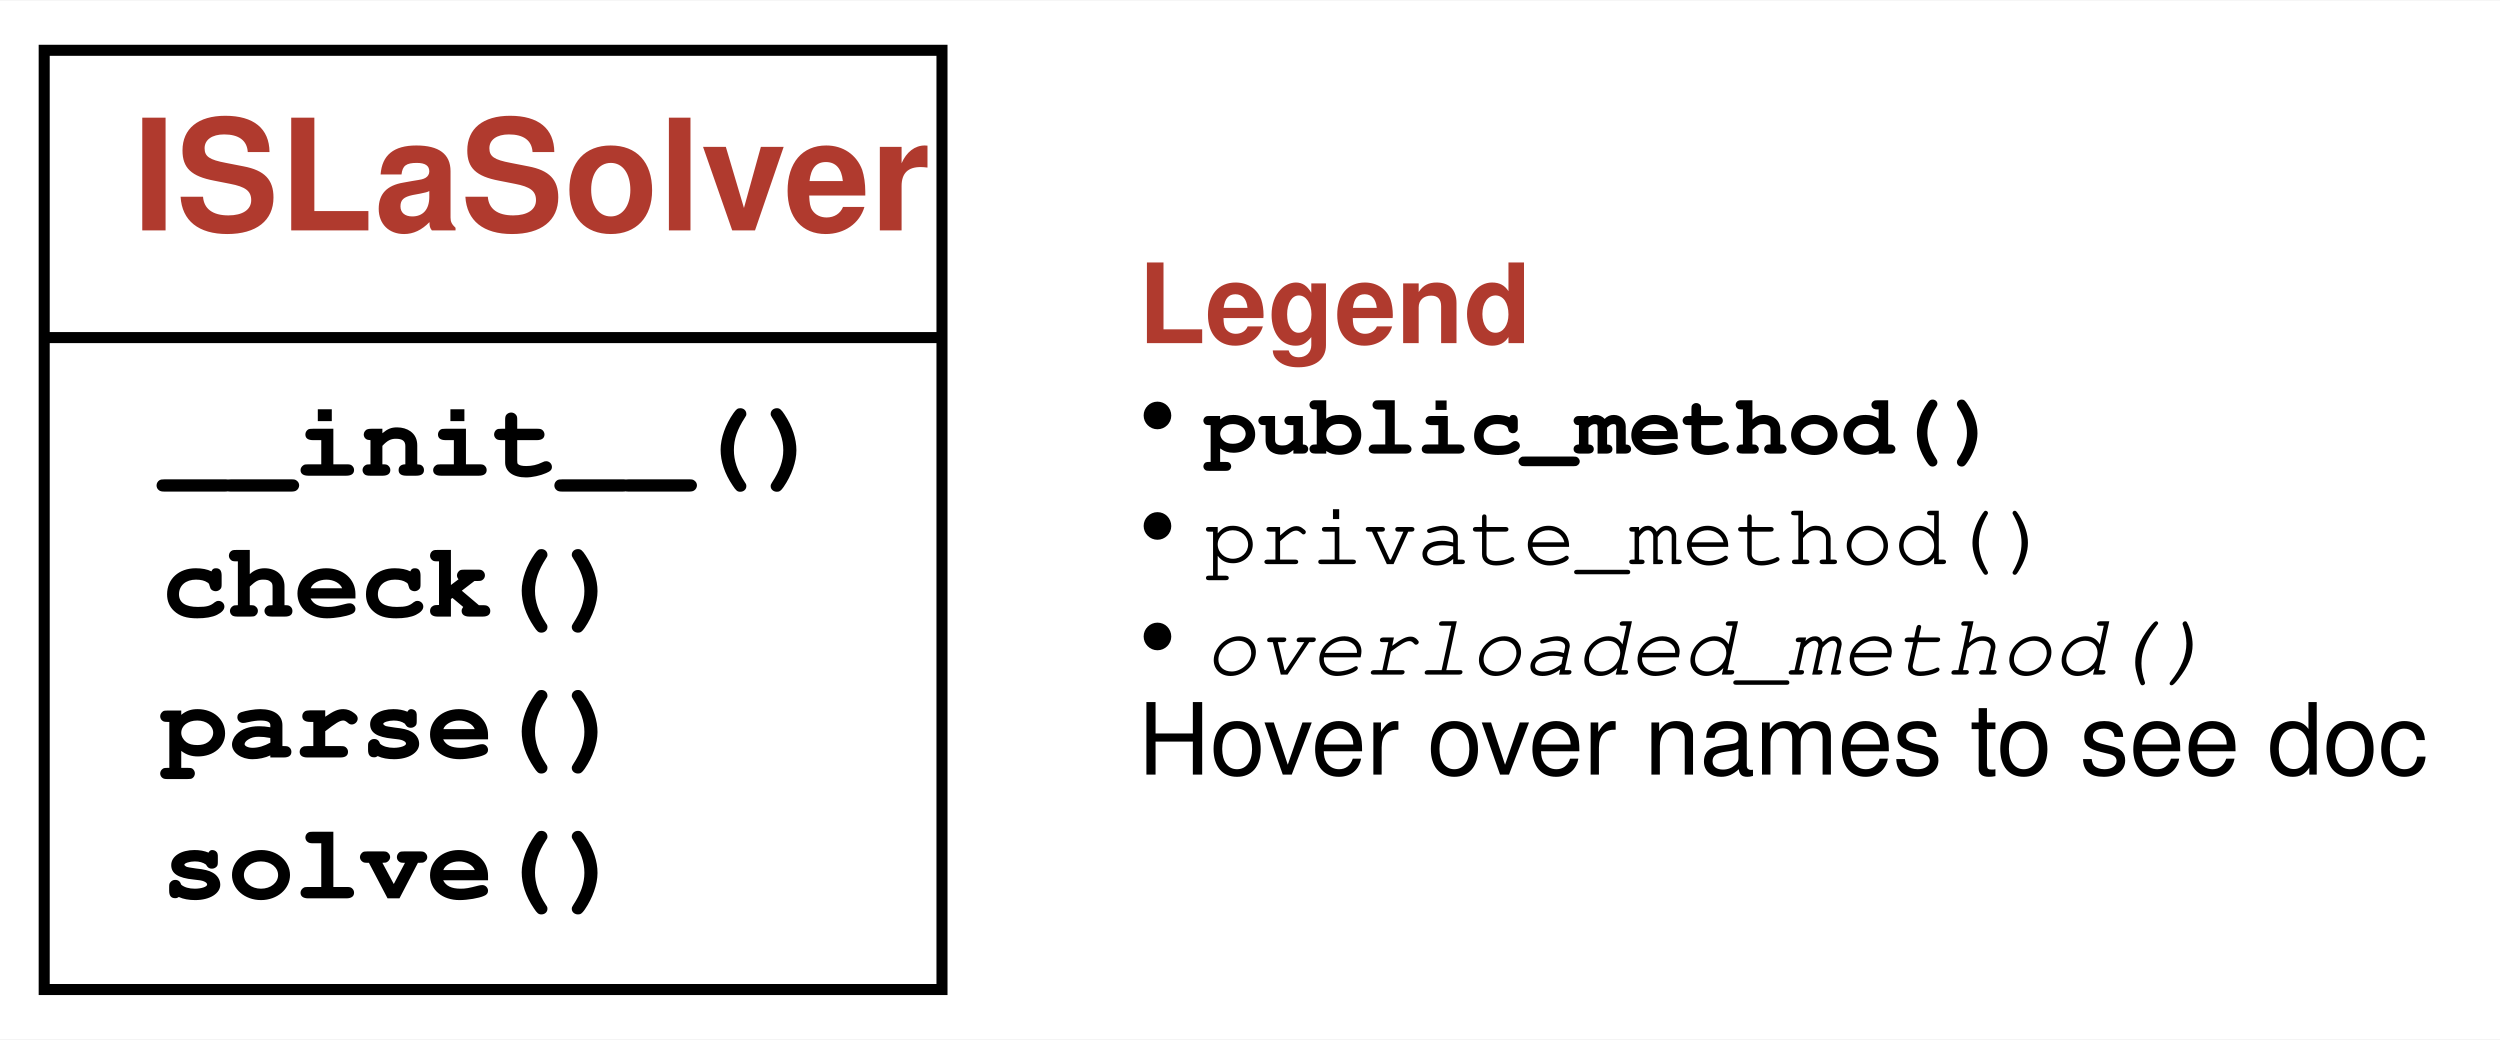
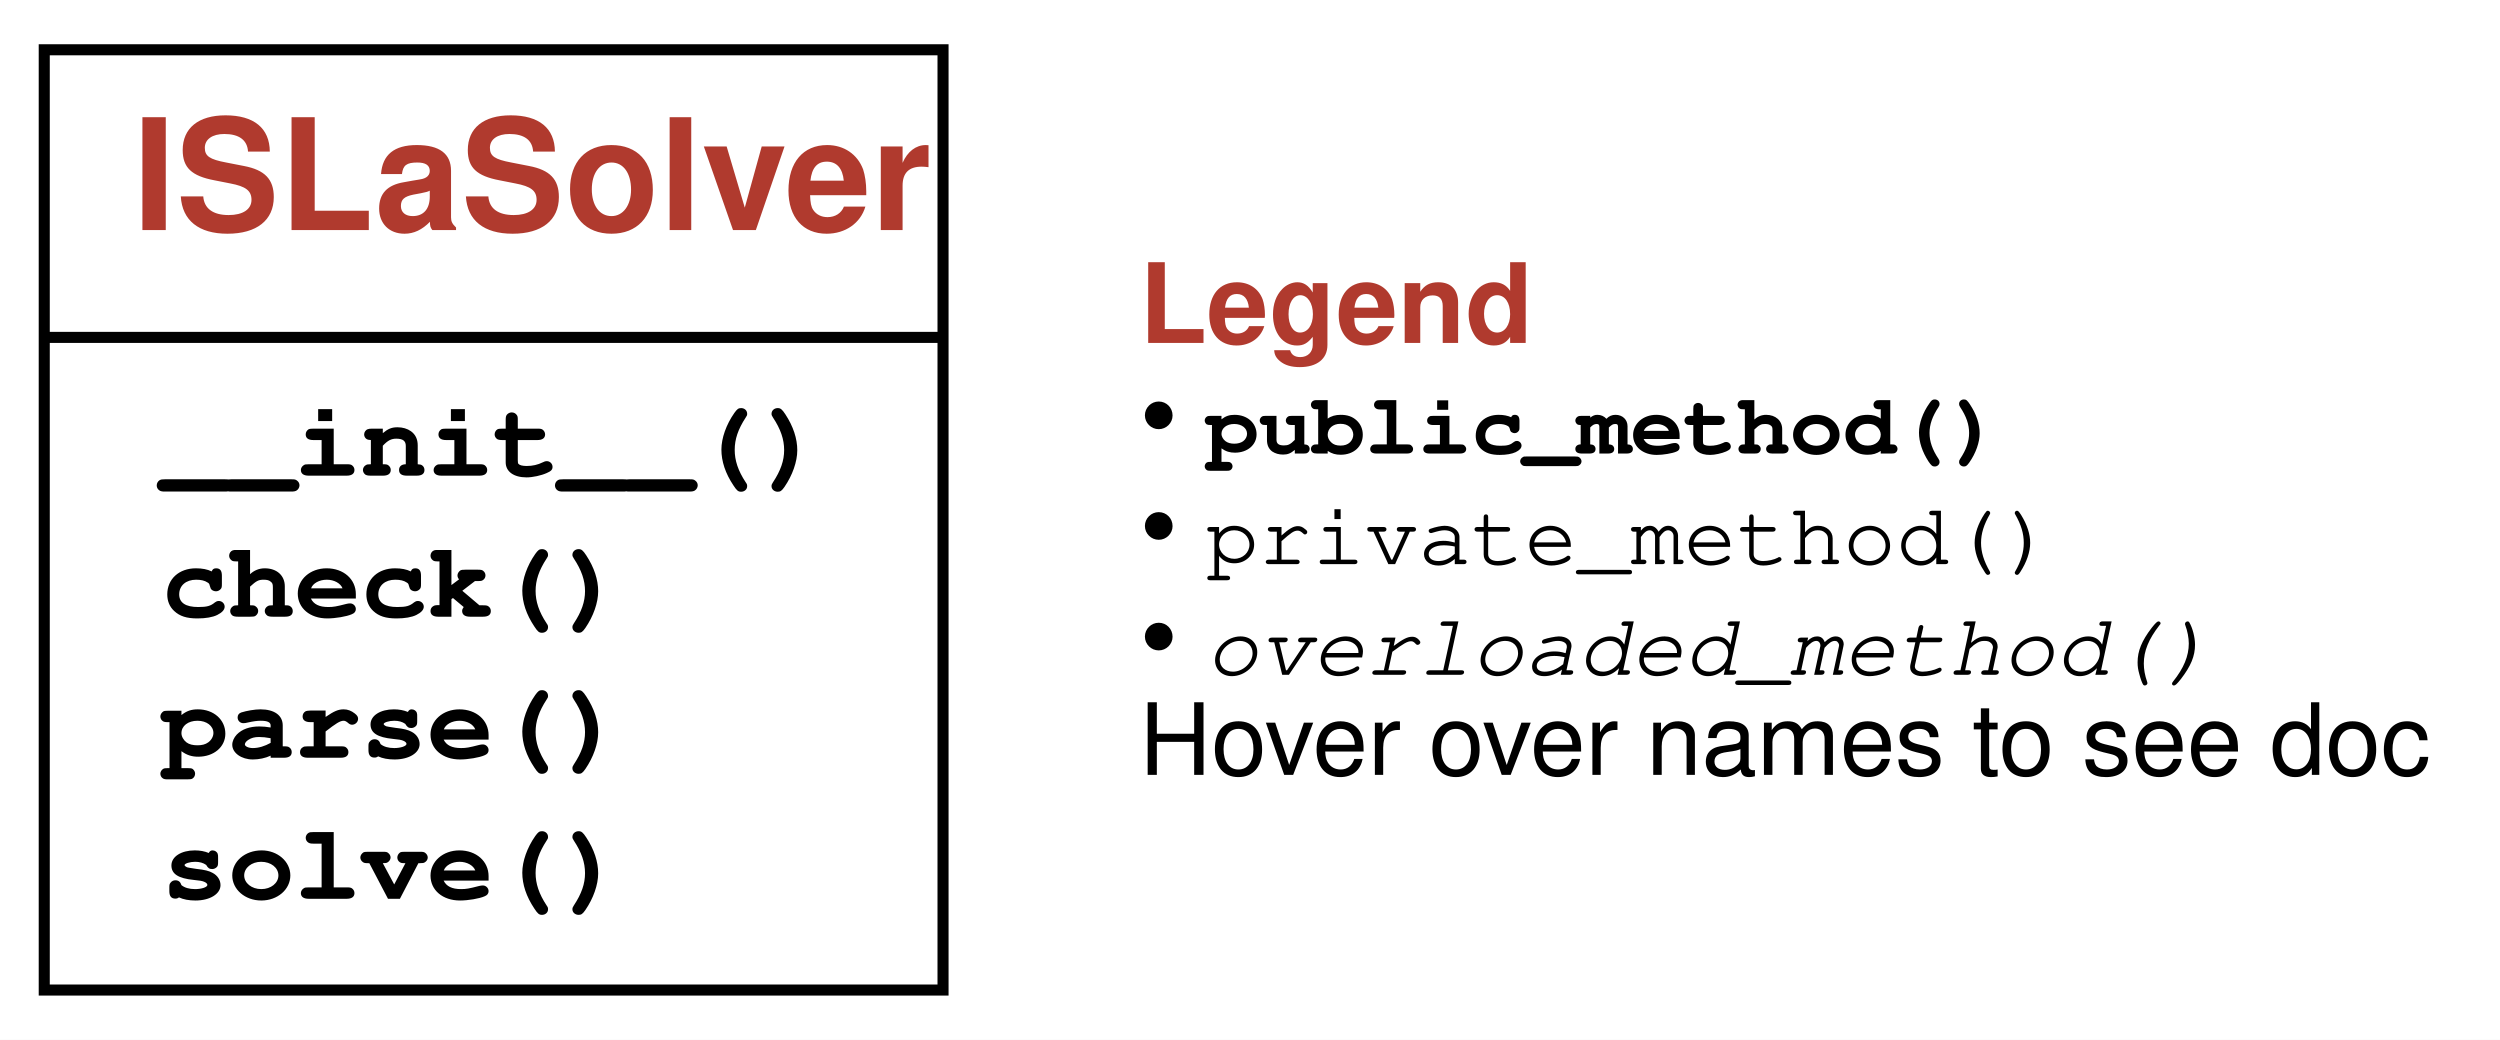
- <svg xmlns="http://www.w3.org/2000/svg" xmlns:xlink="http://www.w3.org/1999/xlink" width="226pt" height="94pt" viewBox="0.00 0.00 226.25 94.00">
+ <svg xmlns="http://www.w3.org/2000/svg" xmlns:xlink="http://www.w3.org/1999/xlink" width="226pt" height="94pt" viewBox="0.00 0.00 226.00 94.00">
  <g id="graph0" class="graph" transform="scale(1 1) rotate(0) translate(4 90)">
    <g id="a_graph0">
      <a xlink:title="ISLaSolver class hierarchy">
        <polygon fill="white" stroke="none" points="-4,4 -4,-90 222.25,-90 222.25,4 -4,4" />
      </a>
    </g>
    <g id="node1" class="node">
      <g id="a_node1">
        <a xlink:href="isla.solver.ipynb" xlink:title="class ISLaSolver:&#10;The solver class for ISLa formulas/constraints. Its top-level methods are&#10;&#10;:meth:`~isla.solver.ISLaSolver.solve`&#10;Use to generate solutions for an ISLa constraint.&#10;&#10;:meth:`~isla.solver.ISLaSolver.check`&#10;Use to check if an ISLa constraint is satisfied for a given input.&#10;&#10;:meth:`~isla.solver.ISLaSolver.parse`&#10;Use to parse and validate an input.&#10;&#10;:meth:`~isla.solver.ISLaSolver.repair`&#10;Use to repair an input such that it satisfies a constraint.&#10;&#10;:meth:`~isla.solver.ISLaSolver.mutate`&#10;Use to mutate an input such that the result satisfies a constraint.">
          <polygon fill="none" stroke="black" points="0,-0.5 0,-85.5 81.25,-85.5 81.25,-0.5 0,-0.5" />
-           <text text-anchor="start" x="8" y="-69.2" font-family="Patua One, Helvetica, sans-serif" font-weight="bold" font-size="14.00" fill="#b03a2e">ISLaSolver</text>
+           <text xml:space="preserve" text-anchor="start" x="8" y="-69.2" font-family="Patua One, Helvetica, sans-serif" font-weight="bold" font-size="14.00" fill="#b03a2e">ISLaSolver</text>
          <polyline fill="none" stroke="black" points="0,-59.5 81.25,-59.5" />
          <g id="a_node1_0">
            <a xlink:href="#" xlink:title="ISLaSolver">
              <g id="a_node1_1">
-                 <a xlink:href="isla.solver.ipynb" xlink:title="__init__(self, grammar: Union[Mapping[str, Sequence[str]], str], formula: Union[isla.language.Formula, str, NoneType] = None, structural_predicates: Set[isla.language.StructuralPredicate] = frozenset({StructuralPredicate(name='inside', arity=2, eval_fun=&lt;function in_tree&gt;), StructuralPredicate(name='level', arity=4, eval_fun=&lt;function level_check&gt;), StructuralPredicate(name='consecutive', arity=2, eval_fun=&lt;function consecutive&gt;), StructuralPredicate(name='before', arity=2, eval_fun=&lt;function is_before&gt;), StructuralPredicate(name='nth', arity=3, eval_fun=&lt;function is_nth&gt;), StructuralPredicate(name='same_position', arity=2, eval_fun=&lt;function is_same_position&gt;), StructuralPredicate(name='after', arity=2, eval_fun=&lt;function is_after&gt;), StructuralPredicate(name='different_position', arity=2, eval_fun=&lt;function is_different_position&gt;), StructuralPredicate(name='direct_child', arity=2, eval_fun=&lt;function is_direct_child&gt;)}), semantic_predicates: Set[isla.language.SemanticPredicate] = frozenset({SemanticPredicate(count, 3)}), max_number_free_instantiations: int = 10, max_number_smt_instantiations: int = 10, max_number_tree_insertion_results: int = 5, enforce_unique_trees_in_queue: bool = False, debug: bool = False, cost_computer: Optional[ForwardRef('CostComputer')] = None, timeout_seconds: Optional[int] = None, global_fuzzer: bool = False, predicates_unique_in_int_arg: Tuple[isla.language.SemanticPredicate, ...] = (SemanticPredicate(count, 3),), fuzzer_factory: Callable[[Mapping[str, Sequence[str]]], isla.fuzzer.GrammarFuzzer] = &lt;function SolverDefaults.&lt;lambda&gt;&gt;, tree_insertion_methods: Optional[int] = None, activate_unsat_support: bool = False, grammar_unwinding_threshold: int = 4, initial_tree: returns.maybe.Maybe[isla.derivation_tree.DerivationTree] = &lt;Nothing&gt;, enable_optimized_z3_queries: bool = True, start_symbol: Optional[str] = None):&#10;The constructor of :class:`~isla.solver.ISLaSolver` accepts a large number of&#10;parameters. However, all but the first one, :code:`grammar`, are *optional.*&#10;&#10;The simplest way to construct an ISLa solver is by only providing it with a&#10;grammar only; it then works like a grammar fuzzer.&#10;&#10;&gt;&gt;&gt; import random&#10;&gt;&gt;&gt; random.seed(1)&#10;&#10;&gt;&gt;&gt; import string&#10;&gt;&gt;&gt; LANG_GRAMMAR = {&#10;...     &quot;&lt;start&gt;&quot;:&#10;...         [&quot;&lt;stmt&gt;&quot;],&#10;...     &quot;&lt;stmt&gt;&quot;:&#10;...         [&quot;&lt;assgn&gt; ; &lt;stmt&gt;&quot;, &quot;&lt;assgn&gt;&quot;],&#10;...     &quot;&lt;assgn&gt;&quot;:&#10;...         [&quot;&lt;var&gt; := &lt;rhs&gt;&quot;],&#10;...     &quot;&lt;rhs&gt;&quot;:&#10;...         [&quot;&lt;var&gt;&quot;, &quot;&lt;digit&gt;&quot;],&#10;...     &quot;&lt;var&gt;&quot;: list(string.ascii_lowercase),&#10;...     &quot;&lt;digit&gt;&quot;: list(string.digits)&#10;... }&#10;&gt;&gt;&gt;&#10;&gt;&gt;&gt; from isla.solver import ISLaSolver&#10;&gt;&gt;&gt; solver = ISLaSolver(LANG_GRAMMAR)&#10;&gt;&gt;&gt;&#10;&gt;&gt;&gt; str(solver.solve())&#10;'d := 9'&#10;&gt;&gt;&gt; str(solver.solve())&#10;'v := n ; s := r'&#10;&#10;:param grammar: The underlying grammar; either, as a &quot;Fuzzing Book&quot; dictionary&#10;or in BNF syntax.&#10;:param formula: The formula to solve; either a string or a readily parsed&#10;formula. If no formula is given, a default `true` constraint is assumed, and&#10;the solver falls back to a grammar fuzzer. The number of produced solutions&#10;will then be bound by `max_number_free_instantiations`.&#10;:param structural_predicates: Structural predicates to use when parsing a&#10;formula.&#10;:param semantic_predicates: Semantic predicates to use when parsing a formula.&#10;:param max_number_free_instantiations: Number of times that nonterminals that&#10;are not bound by any formula should be expanded by a coverage-based fuzzer.&#10;:param max_number_smt_instantiations: Number of solutions of SMT formulas that&#10;should be produced.&#10;:param max_number_tree_insertion_results: The maximum number of results when&#10;solving existential quantifiers by tree insertion.&#10;:param enforce_unique_trees_in_queue: If true, states with the same tree as an&#10;already existing tree in the queue are discarded, irrespectively of the&#10;constraint.&#10;:param debug: If true, debug information about the evolution of states is&#10;collected, notably in the field state_tree. The root of the tree is in the&#10;field state_tree_root. The field costs stores the computed cost values for&#10;all new nodes.&#10;:param cost_computer: The `CostComputer` class for computing the cost relevant&#10;to placing states in ISLa's queue.&#10;:param timeout_seconds: Number of seconds after which the solver will terminate.&#10;:param global_fuzzer: If set to True, only one coverage-guided grammar fuzzer&#10;object is used to finish off unconstrained open derivation trees throughout&#10;the whole generation time. This may be beneficial for some targets; e.g., we&#10;experienced that CSV works significantly faster. However, the achieved k-path&#10;coverage can be lower with that setting.&#10;:param predicates_unique_in_int_arg: This is needed in certain cases for&#10;instantiating universal integer quantifiers. The supplied predicates should&#10;have exactly one integer argument, and hold for exactly one integer value&#10;once all other parameters are fixed.&#10;:param fuzzer_factory: Constructor of the fuzzer to use for instantiating&#10;&quot;free&quot; nonterminals.&#10;:param tree_insertion_methods: Combination of methods to use for existential&#10;quantifier elimination by tree insertion. Full selection: `DIRECT_EMBEDDING &amp;&#10;SELF_EMBEDDING &amp; CONTEXT_ADDITION`.&#10;:param activate_unsat_support: Set to True if you assume that a formula might&#10;be unsatisfiable. This triggers additional tests for unsatisfiability that&#10;reduce input generation performance, but might ensure termination (with a&#10;negative solver result) for unsatisfiable problems for which the solver could&#10;otherwise diverge.&#10;:param grammar_unwinding_threshold: When querying the SMT solver, ISLa passes a&#10;regular expression for the syntax of the involved nonterminals. If this&#10;syntax is not regular, we unwind the respective part in the reference grammar&#10;up to a depth of `grammar_unwinding_threshold`. If this is too shallow, it can&#10;happen that an equation etc. cannot be solved; if it is too deep, it can&#10;negatively impact performance (and quite tremendously so).&#10;:param initial_tree: An initial input tree for the queue, if the solver shall&#10;not start from the tree `(&lt;start&gt;, None)`.&#10;:param enable_optimized_z3_queries: Enables preprocessing of Z3 queries (mainly&#10;numeric problems concerning things like length). This can improve performance&#10;significantly; however, it might happen that certain problems cannot be solved&#10;anymore. In that case, this option can/should be deactivated.&#10;:param start_symbol: This is an alternative to `initial_tree` for starting with&#10;a start symbol different form `&lt;start&gt;`. If `start_symbol` is provided, a tree&#10;consisting of a single root node with the value of `start_symbol` is chosen as&#10;initial tree.">
-                   <text text-anchor="start" x="10.62" y="-47" font-family="'Fira Mono', 'Source Code Pro', 'Courier', monospace" font-weight="bold" font-size="10.00">__init__()</text>
+                 <a xlink:href="isla.solver.ipynb" xlink:title="__init__(self, grammar: Union[Mapping[str, Sequence[str]], str], formula: Union[isla.language.Formula, str, NoneType] = None, structural_predicates: Set[isla.language.StructuralPredicate] = frozenset({StructuralPredicate(name='different_position', arity=2, eval_fun=&lt;function is_different_position&gt;), StructuralPredicate(name='inside', arity=2, eval_fun=&lt;function in_tree&gt;), StructuralPredicate(name='direct_child', arity=2, eval_fun=&lt;function is_direct_child&gt;), StructuralPredicate(name='after', arity=2, eval_fun=&lt;function is_after&gt;), StructuralPredicate(name='same_position', arity=2, eval_fun=&lt;function is_same_position&gt;), StructuralPredicate(name='before', arity=2, eval_fun=&lt;function is_before&gt;), StructuralPredicate(name='consecutive', arity=2, eval_fun=&lt;function consecutive&gt;), StructuralPredicate(name='level', arity=4, eval_fun=&lt;function level_check&gt;), StructuralPredicate(name='nth', arity=3, eval_fun=&lt;function is_nth&gt;)}), semantic_predicates: Set[isla.language.SemanticPredicate] = frozenset({SemanticPredicate(count, 3)}), max_number_free_instantiations: int = 10, max_number_smt_instantiations: int = 10, max_number_tree_insertion_results: int = 5, enforce_unique_trees_in_queue: bool = False, debug: bool = False, cost_computer: Optional[ForwardRef('CostComputer')] = None, timeout_seconds: Optional[int] = None, global_fuzzer: bool = False, predicates_unique_in_int_arg: Tuple[isla.language.SemanticPredicate, ...] = (SemanticPredicate(count, 3),), fuzzer_factory: Callable[[Mapping[str, Sequence[str]]], isla.fuzzer.GrammarFuzzer] = &lt;function SolverDefaults.&lt;lambda&gt;&gt;, tree_insertion_methods: Optional[int] = None, activate_unsat_support: bool = False, grammar_unwinding_threshold: int = 4, initial_tree: returns.maybe.Maybe[isla.derivation_tree.DerivationTree] = &lt;Nothing&gt;, enable_optimized_z3_queries: bool = True, start_symbol: Optional[str] = None):&#10;The constructor of :class:`~isla.solver.ISLaSolver` accepts a large number of&#10;parameters. However, all but the first one, :code:`grammar`, are *optional.*&#10;&#10;The simplest way to construct an ISLa solver is by only providing it with a&#10;grammar only; it then works like a grammar fuzzer.&#10;&#10;&gt;&gt;&gt; import random&#10;&gt;&gt;&gt; random.seed(1)&#10;&#10;&gt;&gt;&gt; import string&#10;&gt;&gt;&gt; LANG_GRAMMAR = {&#10;...     &quot;&lt;start&gt;&quot;:&#10;...         [&quot;&lt;stmt&gt;&quot;],&#10;...     &quot;&lt;stmt&gt;&quot;:&#10;...         [&quot;&lt;assgn&gt; ; &lt;stmt&gt;&quot;, &quot;&lt;assgn&gt;&quot;],&#10;...     &quot;&lt;assgn&gt;&quot;:&#10;...         [&quot;&lt;var&gt; := &lt;rhs&gt;&quot;],&#10;...     &quot;&lt;rhs&gt;&quot;:&#10;...         [&quot;&lt;var&gt;&quot;, &quot;&lt;digit&gt;&quot;],&#10;...     &quot;&lt;var&gt;&quot;: list(string.ascii_lowercase),&#10;...     &quot;&lt;digit&gt;&quot;: list(string.digits)&#10;... }&#10;&gt;&gt;&gt;&#10;&gt;&gt;&gt; from isla.solver import ISLaSolver&#10;&gt;&gt;&gt; solver = ISLaSolver(LANG_GRAMMAR)&#10;&gt;&gt;&gt;&#10;&gt;&gt;&gt; str(solver.solve())&#10;'d := 9'&#10;&gt;&gt;&gt; str(solver.solve())&#10;'v := n ; s := r'&#10;&#10;:param grammar: The underlying grammar; either, as a &quot;Fuzzing Book&quot; dictionary&#10;or in BNF syntax.&#10;:param formula: The formula to solve; either a string or a readily parsed&#10;formula. If no formula is given, a default `true` constraint is assumed, and&#10;the solver falls back to a grammar fuzzer. The number of produced solutions&#10;will then be bound by `max_number_free_instantiations`.&#10;:param structural_predicates: Structural predicates to use when parsing a&#10;formula.&#10;:param semantic_predicates: Semantic predicates to use when parsing a formula.&#10;:param max_number_free_instantiations: Number of times that nonterminals that&#10;are not bound by any formula should be expanded by a coverage-based fuzzer.&#10;:param max_number_smt_instantiations: Number of solutions of SMT formulas that&#10;should be produced.&#10;:param max_number_tree_insertion_results: The maximum number of results when&#10;solving existential quantifiers by tree insertion.&#10;:param enforce_unique_trees_in_queue: If true, states with the same tree as an&#10;already existing tree in the queue are discarded, irrespectively of the&#10;constraint.&#10;:param debug: If true, debug information about the evolution of states is&#10;collected, notably in the field state_tree. The root of the tree is in the&#10;field state_tree_root. The field costs stores the computed cost values for&#10;all new nodes.&#10;:param cost_computer: The `CostComputer` class for computing the cost relevant&#10;to placing states in ISLa's queue.&#10;:param timeout_seconds: Number of seconds after which the solver will terminate.&#10;:param global_fuzzer: If set to True, only one coverage-guided grammar fuzzer&#10;object is used to finish off unconstrained open derivation trees throughout&#10;the whole generation time. This may be beneficial for some targets; e.g., we&#10;experienced that CSV works significantly faster. However, the achieved k-path&#10;coverage can be lower with that setting.&#10;:param predicates_unique_in_int_arg: This is needed in certain cases for&#10;instantiating universal integer quantifiers. The supplied predicates should&#10;have exactly one integer argument, and hold for exactly one integer value&#10;once all other parameters are fixed.&#10;:param fuzzer_factory: Constructor of the fuzzer to use for instantiating&#10;&quot;free&quot; nonterminals.&#10;:param tree_insertion_methods: Combination of methods to use for existential&#10;quantifier elimination by tree insertion. Full selection: `DIRECT_EMBEDDING &amp;&#10;SELF_EMBEDDING &amp; CONTEXT_ADDITION`.&#10;:param activate_unsat_support: Set to True if you assume that a formula might&#10;be unsatisfiable. This triggers additional tests for unsatisfiability that&#10;reduce input generation performance, but might ensure termination (with a&#10;negative solver result) for unsatisfiable problems for which the solver could&#10;otherwise diverge.&#10;:param grammar_unwinding_threshold: When querying the SMT solver, ISLa passes a&#10;regular expression for the syntax of the involved nonterminals. If this&#10;syntax is not regular, we unwind the respective part in the reference grammar&#10;up to a depth of `grammar_unwinding_threshold`. If this is too shallow, it can&#10;happen that an equation etc. cannot be solved; if it is too deep, it can&#10;negatively impact performance (and quite tremendously so).&#10;:param initial_tree: An initial input tree for the queue, if the solver shall&#10;not start from the tree `(&lt;start&gt;, None)`.&#10;:param enable_optimized_z3_queries: Enables preprocessing of Z3 queries (mainly&#10;numeric problems concerning things like length). This can improve performance&#10;significantly; however, it might happen that certain problems cannot be solved&#10;anymore. In that case, this option can/should be deactivated.&#10;:param start_symbol: This is an alternative to `initial_tree` for starting with&#10;a start symbol different form `&lt;start&gt;`. If `start_symbol` is provided, a tree&#10;consisting of a single root node with the value of `start_symbol` is chosen as&#10;initial tree.">
+                   <text xml:space="preserve" text-anchor="start" x="10.62" y="-47" font-family="'Fira Mono', 'Source Code Pro', 'Courier', monospace" font-weight="bold" font-size="10.00">__init__()</text>
                </a>
              </g>
              <g id="a_node1_2">
                <a xlink:href="isla.solver.ipynb" xlink:title="check(self, inp: isla.derivation_tree.DerivationTree | str) -&gt; bool:&#10;Evaluates whether the given derivation tree satisfies the constraint passed to&#10;the solver. Raises an `UnknownResultError` if this could not be evaluated&#10;(e.g., because of a solver timeout or a semantic predicate that cannot be&#10;evaluated).&#10;&#10;:param inp: The input to evaluate, either readily parsed or as a string.&#10;:return: A truth value.">
-                   <text text-anchor="start" x="10.62" y="-34.25" font-family="'Fira Mono', 'Source Code Pro', 'Courier', monospace" font-weight="bold" font-size="10.00">check()</text>
+                   <text xml:space="preserve" text-anchor="start" x="10.62" y="-34.25" font-family="'Fira Mono', 'Source Code Pro', 'Courier', monospace" font-weight="bold" font-size="10.00">check()</text>
                </a>
              </g>
              <g id="a_node1_3">
                <a xlink:href="isla.solver.ipynb" xlink:title="parse(self, inp: str, nonterminal: str = '&lt;start&gt;', skip_check: bool = False, silent: bool = False) -&gt; isla.derivation_tree.DerivationTree:&#10;Parses the given input `inp`. Raises a `SyntaxError` if the input does not&#10;satisfy the grammar, a `SemanticError` if it does not satisfy the constraint&#10;(this is only checked if `nonterminal` is &quot;&lt;start&gt;&quot;), and returns the parsed&#10;`DerivationTree` otherwise.&#10;&#10;:param inp: The input to parse.&#10;:param nonterminal: The nonterminal to start parsing with, if a string&#10;corresponding to a sub-grammar shall be parsed. We don't check semantic&#10;correctness in that case.&#10;:param skip_check: If True, the semantic check is left out.&#10;:param silent: If True, no error is sent to the log stream in case of a&#10;failed parse.&#10;:return: A parsed `DerivationTree`.">
-                   <text text-anchor="start" x="10.62" y="-21.5" font-family="'Fira Mono', 'Source Code Pro', 'Courier', monospace" font-weight="bold" font-size="10.00">parse()</text>
+                   <text xml:space="preserve" text-anchor="start" x="10.62" y="-21.5" font-family="'Fira Mono', 'Source Code Pro', 'Courier', monospace" font-weight="bold" font-size="10.00">parse()</text>
                </a>
              </g>
              <g id="a_node1_4">
                <a xlink:href="isla.solver.ipynb" xlink:title="solve(self) -&gt; isla.derivation_tree.DerivationTree:&#10;Attempts to compute a solution to the given ISLa formula. Returns that solution,&#10;if any. This function can be called repeatedly to obtain more solutions until&#10;one of two exception types is raised: A :class:`StopIteration` indicates that&#10;no more solution can be found; a :class:`TimeoutError` is raised if a timeout&#10;occurred. After that, an exception will be raised every time.&#10;&#10;The timeout can be controlled by the :code:`timeout_seconds`&#10;:meth:`constructor &lt;isla.solver.ISLaSolver.__init__&gt;` parameter.&#10;&#10;:return: A solution for the ISLa formula passed to the&#10;:class:`isla.solver.ISLaSolver`.">
-                   <text text-anchor="start" x="10.62" y="-8.75" font-family="'Fira Mono', 'Source Code Pro', 'Courier', monospace" font-weight="bold" font-size="10.00">solve()</text>
+                   <text xml:space="preserve" text-anchor="start" x="10.62" y="-8.75" font-family="'Fira Mono', 'Source Code Pro', 'Courier', monospace" font-weight="bold" font-size="10.00">solve()</text>
                </a>
              </g>
            </a>
          </g>
        </a>
      </g>
    </g>
    <g id="node2" class="node">
-       <text text-anchor="start" x="99" y="-59" font-family="Patua One, Helvetica, sans-serif" font-weight="bold" font-size="10.00" fill="#b03a2e">Legend</text>
-       <text text-anchor="start" x="99" y="-49" font-family="Patua One, Helvetica, sans-serif" font-size="10.00">• </text>
-       <text text-anchor="start" x="105" y="-49" font-family="'Fira Mono', 'Source Code Pro', 'Courier', monospace" font-weight="bold" font-size="8.00">public_method()</text>
-       <text text-anchor="start" x="99" y="-39" font-family="Patua One, Helvetica, sans-serif" font-size="10.00">• </text>
-       <text text-anchor="start" x="105" y="-39" font-family="'Fira Mono', 'Source Code Pro', 'Courier', monospace" font-size="8.00">private_method()</text>
-       <text text-anchor="start" x="99" y="-29" font-family="Patua One, Helvetica, sans-serif" font-size="10.00">• </text>
-       <text text-anchor="start" x="105" y="-29" font-family="'Fira Mono', 'Source Code Pro', 'Courier', monospace" font-style="italic" font-size="8.00">overloaded_method()</text>
-       <text text-anchor="start" x="99" y="-19.95" font-family="Helvetica,sans-Serif" font-size="9.00">Hover over names to see doc</text>
+       <text xml:space="preserve" text-anchor="start" x="99" y="-59" font-family="Patua One, Helvetica, sans-serif" font-weight="bold" font-size="10.00" fill="#b03a2e">Legend</text>
+       <text xml:space="preserve" text-anchor="start" x="99" y="-49" font-family="Patua One, Helvetica, sans-serif" font-size="10.00">• </text>
+       <text xml:space="preserve" text-anchor="start" x="105" y="-49" font-family="'Fira Mono', 'Source Code Pro', 'Courier', monospace" font-weight="bold" font-size="8.00">public_method()</text>
+       <text xml:space="preserve" text-anchor="start" x="99" y="-39" font-family="Patua One, Helvetica, sans-serif" font-size="10.00">• </text>
+       <text xml:space="preserve" text-anchor="start" x="105" y="-39" font-family="'Fira Mono', 'Source Code Pro', 'Courier', monospace" font-size="8.00">private_method()</text>
+       <text xml:space="preserve" text-anchor="start" x="99" y="-29" font-family="Patua One, Helvetica, sans-serif" font-size="10.00">• </text>
+       <text xml:space="preserve" text-anchor="start" x="105" y="-29" font-family="'Fira Mono', 'Source Code Pro', 'Courier', monospace" font-style="italic" font-size="8.00">overloaded_method()</text>
+       <text xml:space="preserve" text-anchor="start" x="99" y="-19.95" font-family="Helvetica,sans-Serif" font-size="9.00">Hover over names to see doc</text>
    </g>
  </g>
</svg>
